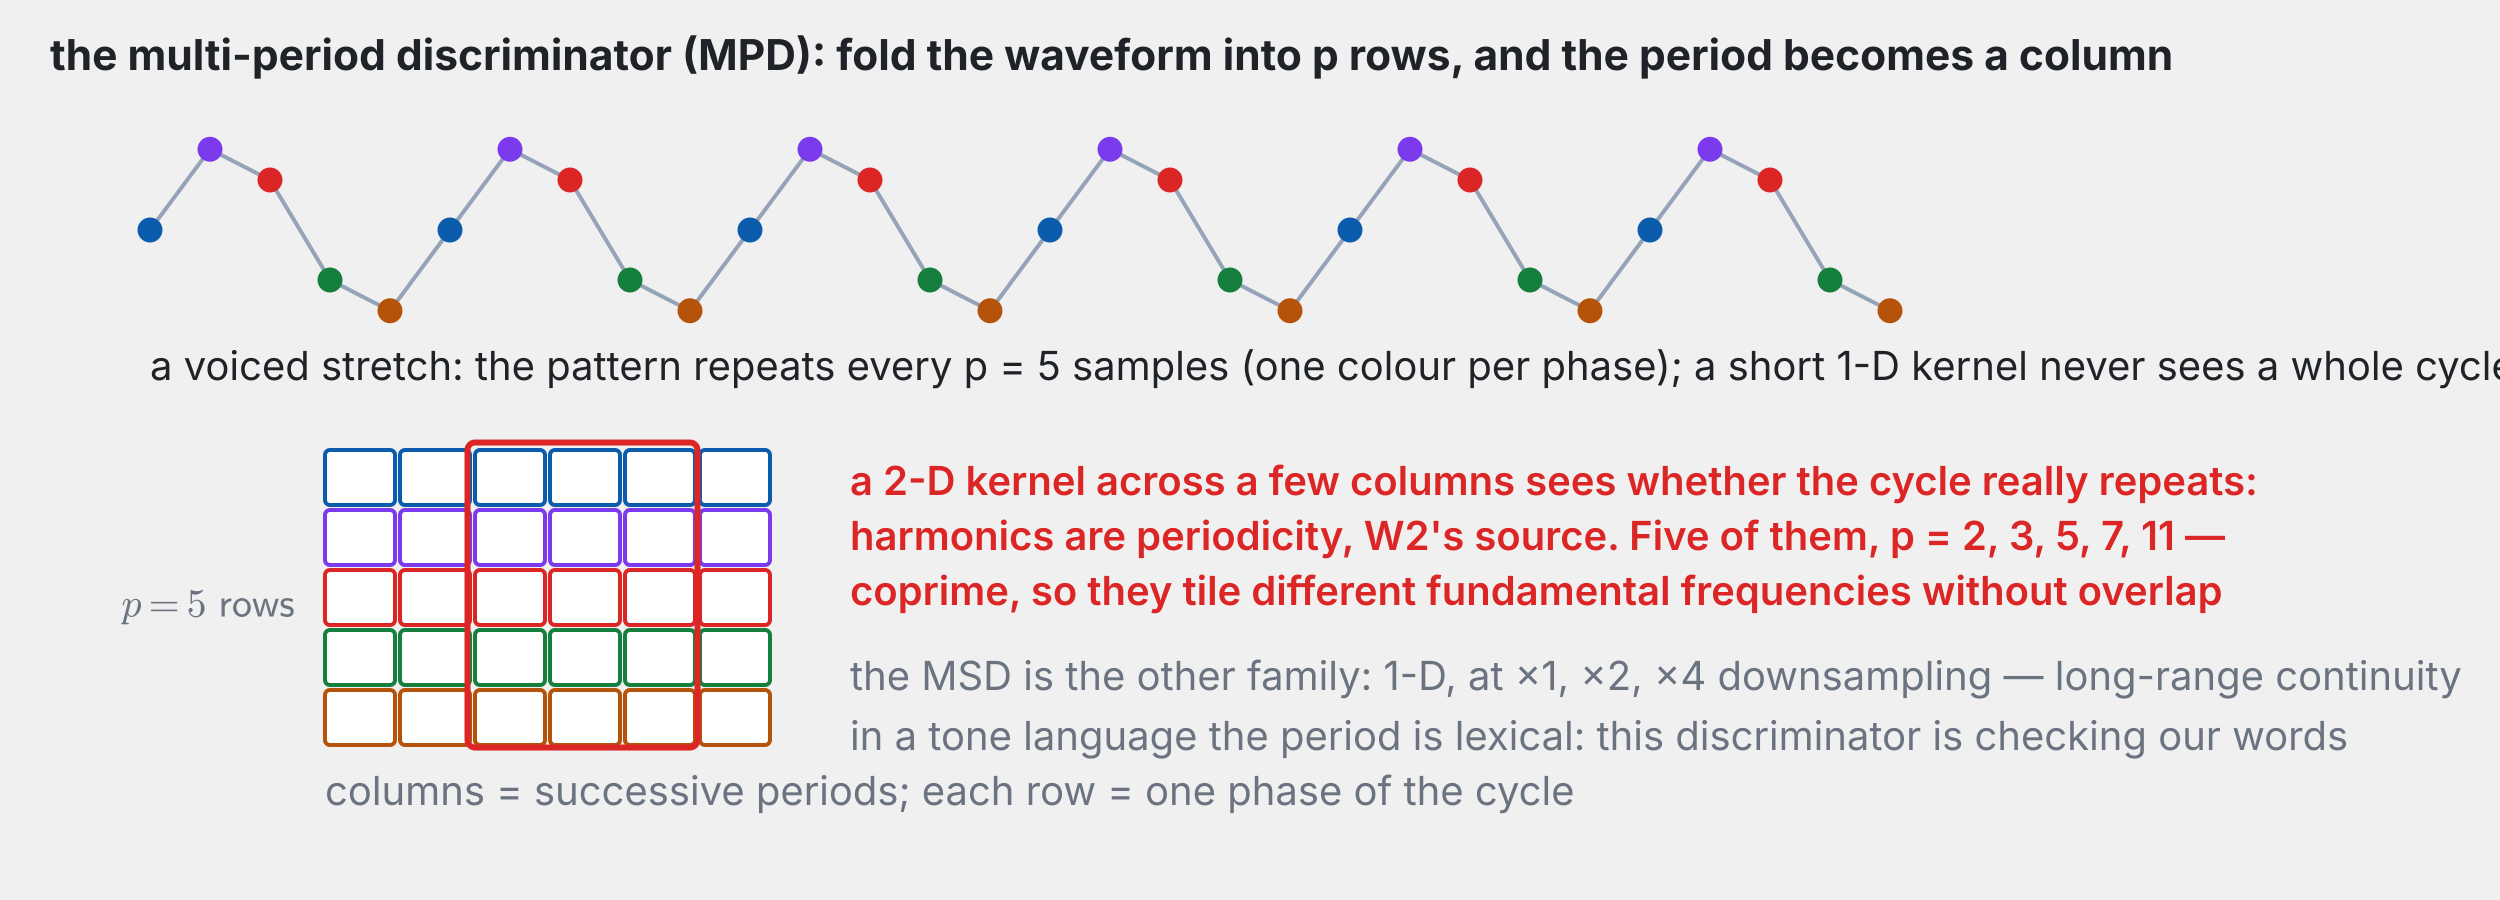
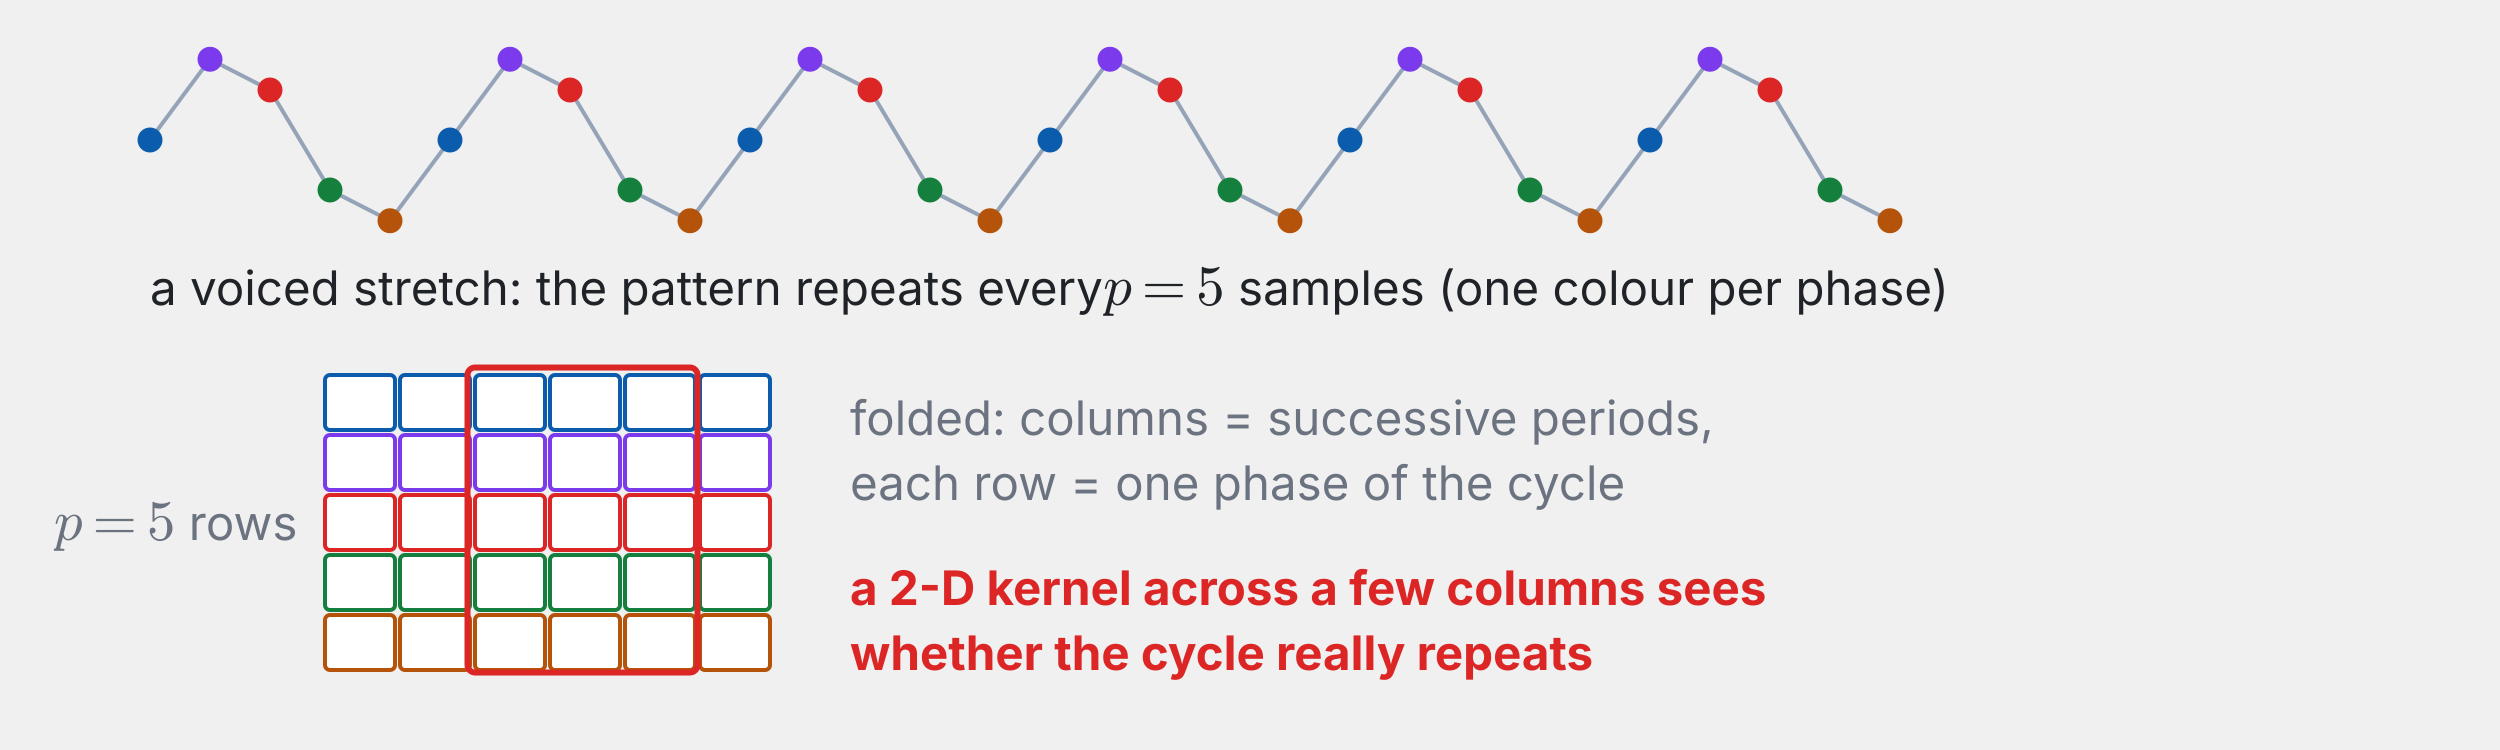
- <svg xmlns="http://www.w3.org/2000/svg" xmlns:xlink="http://www.w3.org/1999/xlink" viewBox="0 0 1000 360" width="100%" role="img" font-family="system-ui,-apple-system,Segoe UI,sans-serif">
+ <svg xmlns="http://www.w3.org/2000/svg" xmlns:xlink="http://www.w3.org/1999/xlink" viewBox="0 0 1000 300" width="100%" role="img" font-family="system-ui,-apple-system,Segoe UI,sans-serif">
  <g class="fragment" data-fragment-index="0">
-     <text x="20.0" y="28.0" font-size="17" font-weight="700" fill="#1f2328" text-anchor="start" dominant-baseline="auto">the multi-period discriminator (MPD): fold the waveform into p rows, and the period becomes a column</text>
-     <polyline points="60.0,92.0 84.0,59.7 108.0,72.0 132.0,112.0 156.0,124.3 180.0,92.0 204.0,59.7 228.0,72.0 252.0,112.0 276.0,124.3 300.0,92.0 324.0,59.7 348.0,72.0 372.0,112.0 396.0,124.3 420.0,92.0 444.0,59.7 468.0,72.0 492.0,112.0 516.0,124.3 540.0,92.0 564.0,59.7 588.0,72.0 612.0,112.0 636.0,124.3 660.0,92.0 684.0,59.7 708.0,72.0 732.0,112.0 756.0,124.3" fill="none" stroke="#94a3b8" stroke-width="1.6" />
-     <circle cx="60.0" cy="92.0" r="5.0" fill="#0b5cad" stroke="none" stroke-width="1.4" />
-     <circle cx="84.0" cy="59.7" r="5.0" fill="#7c3aed" stroke="none" stroke-width="1.4" />
-     <circle cx="108.0" cy="72.0" r="5.0" fill="#dc2626" stroke="none" stroke-width="1.4" />
-     <circle cx="132.0" cy="112.0" r="5.0" fill="#15803d" stroke="none" stroke-width="1.4" />
-     <circle cx="156.0" cy="124.3" r="5.0" fill="#b45309" stroke="none" stroke-width="1.4" />
-     <circle cx="180.0" cy="92.0" r="5.0" fill="#0b5cad" stroke="none" stroke-width="1.4" />
-     <circle cx="204.0" cy="59.7" r="5.0" fill="#7c3aed" stroke="none" stroke-width="1.4" />
-     <circle cx="228.0" cy="72.0" r="5.0" fill="#dc2626" stroke="none" stroke-width="1.4" />
-     <circle cx="252.0" cy="112.0" r="5.0" fill="#15803d" stroke="none" stroke-width="1.4" />
-     <circle cx="276.0" cy="124.3" r="5.0" fill="#b45309" stroke="none" stroke-width="1.4" />
-     <circle cx="300.0" cy="92.0" r="5.0" fill="#0b5cad" stroke="none" stroke-width="1.4" />
-     <circle cx="324.0" cy="59.7" r="5.0" fill="#7c3aed" stroke="none" stroke-width="1.4" />
-     <circle cx="348.0" cy="72.0" r="5.0" fill="#dc2626" stroke="none" stroke-width="1.4" />
-     <circle cx="372.0" cy="112.0" r="5.0" fill="#15803d" stroke="none" stroke-width="1.4" />
-     <circle cx="396.0" cy="124.3" r="5.0" fill="#b45309" stroke="none" stroke-width="1.4" />
-     <circle cx="420.0" cy="92.0" r="5.0" fill="#0b5cad" stroke="none" stroke-width="1.4" />
-     <circle cx="444.0" cy="59.7" r="5.0" fill="#7c3aed" stroke="none" stroke-width="1.4" />
-     <circle cx="468.0" cy="72.0" r="5.0" fill="#dc2626" stroke="none" stroke-width="1.4" />
-     <circle cx="492.0" cy="112.0" r="5.0" fill="#15803d" stroke="none" stroke-width="1.4" />
-     <circle cx="516.0" cy="124.3" r="5.0" fill="#b45309" stroke="none" stroke-width="1.4" />
-     <circle cx="540.0" cy="92.0" r="5.0" fill="#0b5cad" stroke="none" stroke-width="1.4" />
-     <circle cx="564.0" cy="59.7" r="5.0" fill="#7c3aed" stroke="none" stroke-width="1.4" />
-     <circle cx="588.0" cy="72.0" r="5.0" fill="#dc2626" stroke="none" stroke-width="1.4" />
-     <circle cx="612.0" cy="112.0" r="5.0" fill="#15803d" stroke="none" stroke-width="1.4" />
-     <circle cx="636.0" cy="124.3" r="5.0" fill="#b45309" stroke="none" stroke-width="1.4" />
-     <circle cx="660.0" cy="92.0" r="5.0" fill="#0b5cad" stroke="none" stroke-width="1.4" />
-     <circle cx="684.0" cy="59.7" r="5.0" fill="#7c3aed" stroke="none" stroke-width="1.4" />
-     <circle cx="708.0" cy="72.0" r="5.0" fill="#dc2626" stroke="none" stroke-width="1.4" />
-     <circle cx="732.0" cy="112.0" r="5.0" fill="#15803d" stroke="none" stroke-width="1.4" />
-     <circle cx="756.0" cy="124.3" r="5.0" fill="#b45309" stroke="none" stroke-width="1.4" />
-     <text x="60.0" y="152.0" font-size="16" font-weight="400" fill="#1f2328" text-anchor="start" dominant-baseline="auto">a voiced stretch: the pattern repeats every p = 5 samples (one colour per phase); a short 1-D kernel never sees a whole cycle</text>
-   </g>
-   <g class="fragment" data-fragment-index="1">
-     <rect x="130.0" y="180.0" width="28.0" height="22.0" rx="2" fill="#ffffff" stroke="#0b5cad" stroke-width="1.6" />
-     <rect x="130.0" y="204.0" width="28.0" height="22.0" rx="2" fill="#ffffff" stroke="#7c3aed" stroke-width="1.6" />
-     <rect x="130.0" y="228.0" width="28.0" height="22.0" rx="2" fill="#ffffff" stroke="#dc2626" stroke-width="1.6" />
-     <rect x="130.0" y="252.0" width="28.0" height="22.0" rx="2" fill="#ffffff" stroke="#15803d" stroke-width="1.6" />
-     <rect x="130.0" y="276.0" width="28.0" height="22.0" rx="2" fill="#ffffff" stroke="#b45309" stroke-width="1.6" />
-     <rect x="160.0" y="180.0" width="28.0" height="22.0" rx="2" fill="#ffffff" stroke="#0b5cad" stroke-width="1.6" />
-     <rect x="160.0" y="204.0" width="28.0" height="22.0" rx="2" fill="#ffffff" stroke="#7c3aed" stroke-width="1.6" />
-     <rect x="160.0" y="228.0" width="28.0" height="22.0" rx="2" fill="#ffffff" stroke="#dc2626" stroke-width="1.6" />
-     <rect x="160.0" y="252.0" width="28.0" height="22.0" rx="2" fill="#ffffff" stroke="#15803d" stroke-width="1.6" />
-     <rect x="160.0" y="276.0" width="28.0" height="22.0" rx="2" fill="#ffffff" stroke="#b45309" stroke-width="1.6" />
-     <rect x="190.0" y="180.0" width="28.0" height="22.0" rx="2" fill="#ffffff" stroke="#0b5cad" stroke-width="1.6" />
-     <rect x="190.0" y="204.0" width="28.0" height="22.0" rx="2" fill="#ffffff" stroke="#7c3aed" stroke-width="1.6" />
-     <rect x="190.0" y="228.0" width="28.0" height="22.0" rx="2" fill="#ffffff" stroke="#dc2626" stroke-width="1.6" />
-     <rect x="190.0" y="252.0" width="28.0" height="22.0" rx="2" fill="#ffffff" stroke="#15803d" stroke-width="1.6" />
-     <rect x="190.0" y="276.0" width="28.0" height="22.0" rx="2" fill="#ffffff" stroke="#b45309" stroke-width="1.6" />
-     <rect x="220.0" y="180.0" width="28.0" height="22.0" rx="2" fill="#ffffff" stroke="#0b5cad" stroke-width="1.6" />
-     <rect x="220.0" y="204.0" width="28.0" height="22.0" rx="2" fill="#ffffff" stroke="#7c3aed" stroke-width="1.6" />
-     <rect x="220.0" y="228.0" width="28.0" height="22.0" rx="2" fill="#ffffff" stroke="#dc2626" stroke-width="1.6" />
-     <rect x="220.0" y="252.0" width="28.0" height="22.0" rx="2" fill="#ffffff" stroke="#15803d" stroke-width="1.6" />
-     <rect x="220.0" y="276.0" width="28.0" height="22.0" rx="2" fill="#ffffff" stroke="#b45309" stroke-width="1.6" />
-     <rect x="250.0" y="180.0" width="28.0" height="22.0" rx="2" fill="#ffffff" stroke="#0b5cad" stroke-width="1.6" />
-     <rect x="250.0" y="204.0" width="28.0" height="22.0" rx="2" fill="#ffffff" stroke="#7c3aed" stroke-width="1.6" />
-     <rect x="250.0" y="228.0" width="28.0" height="22.0" rx="2" fill="#ffffff" stroke="#dc2626" stroke-width="1.6" />
-     <rect x="250.0" y="252.0" width="28.0" height="22.0" rx="2" fill="#ffffff" stroke="#15803d" stroke-width="1.6" />
-     <rect x="250.0" y="276.0" width="28.0" height="22.0" rx="2" fill="#ffffff" stroke="#b45309" stroke-width="1.6" />
-     <rect x="280.0" y="180.0" width="28.0" height="22.0" rx="2" fill="#ffffff" stroke="#0b5cad" stroke-width="1.6" />
-     <rect x="280.0" y="204.0" width="28.0" height="22.0" rx="2" fill="#ffffff" stroke="#7c3aed" stroke-width="1.6" />
-     <rect x="280.0" y="228.0" width="28.0" height="22.0" rx="2" fill="#ffffff" stroke="#dc2626" stroke-width="1.6" />
-     <rect x="280.0" y="252.0" width="28.0" height="22.0" rx="2" fill="#ffffff" stroke="#15803d" stroke-width="1.6" />
-     <rect x="280.0" y="276.0" width="28.0" height="22.0" rx="2" fill="#ffffff" stroke="#b45309" stroke-width="1.6" />
-     <svg x="48.56" y="234.515" width="69.44" height="15.485" viewBox="0 0 69.44 15.485">
+     <polyline points="60.0,56.0 84.0,23.7 108.0,36.0 132.0,76.0 156.0,88.3 180.0,56.0 204.0,23.7 228.0,36.0 252.0,76.0 276.0,88.3 300.0,56.0 324.0,23.7 348.0,36.0 372.0,76.0 396.0,88.3 420.0,56.0 444.0,23.7 468.0,36.0 492.0,76.0 516.0,88.3 540.0,56.0 564.0,23.7 588.0,36.0 612.0,76.0 636.0,88.3 660.0,56.0 684.0,23.7 708.0,36.0 732.0,76.0 756.0,88.3" fill="none" stroke="#94a3b8" stroke-width="1.6" />
+     <circle cx="60.0" cy="56.0" r="5.0" fill="#0b5cad" stroke="none" stroke-width="1.4" />
+     <circle cx="84.0" cy="23.7" r="5.0" fill="#7c3aed" stroke="none" stroke-width="1.4" />
+     <circle cx="108.0" cy="36.0" r="5.0" fill="#dc2626" stroke="none" stroke-width="1.4" />
+     <circle cx="132.0" cy="76.0" r="5.0" fill="#15803d" stroke="none" stroke-width="1.4" />
+     <circle cx="156.0" cy="88.3" r="5.0" fill="#b45309" stroke="none" stroke-width="1.4" />
+     <circle cx="180.0" cy="56.0" r="5.0" fill="#0b5cad" stroke="none" stroke-width="1.4" />
+     <circle cx="204.0" cy="23.7" r="5.0" fill="#7c3aed" stroke="none" stroke-width="1.4" />
+     <circle cx="228.0" cy="36.0" r="5.0" fill="#dc2626" stroke="none" stroke-width="1.4" />
+     <circle cx="252.0" cy="76.0" r="5.0" fill="#15803d" stroke="none" stroke-width="1.4" />
+     <circle cx="276.0" cy="88.3" r="5.0" fill="#b45309" stroke="none" stroke-width="1.4" />
+     <circle cx="300.0" cy="56.0" r="5.0" fill="#0b5cad" stroke="none" stroke-width="1.4" />
+     <circle cx="324.0" cy="23.7" r="5.0" fill="#7c3aed" stroke="none" stroke-width="1.4" />
+     <circle cx="348.0" cy="36.0" r="5.0" fill="#dc2626" stroke="none" stroke-width="1.4" />
+     <circle cx="372.0" cy="76.0" r="5.0" fill="#15803d" stroke="none" stroke-width="1.4" />
+     <circle cx="396.0" cy="88.3" r="5.0" fill="#b45309" stroke="none" stroke-width="1.4" />
+     <circle cx="420.0" cy="56.0" r="5.0" fill="#0b5cad" stroke="none" stroke-width="1.4" />
+     <circle cx="444.0" cy="23.7" r="5.0" fill="#7c3aed" stroke="none" stroke-width="1.4" />
+     <circle cx="468.0" cy="36.0" r="5.0" fill="#dc2626" stroke="none" stroke-width="1.4" />
+     <circle cx="492.0" cy="76.0" r="5.0" fill="#15803d" stroke="none" stroke-width="1.4" />
+     <circle cx="516.0" cy="88.3" r="5.0" fill="#b45309" stroke="none" stroke-width="1.4" />
+     <circle cx="540.0" cy="56.0" r="5.0" fill="#0b5cad" stroke="none" stroke-width="1.4" />
+     <circle cx="564.0" cy="23.7" r="5.0" fill="#7c3aed" stroke="none" stroke-width="1.4" />
+     <circle cx="588.0" cy="36.0" r="5.0" fill="#dc2626" stroke="none" stroke-width="1.4" />
+     <circle cx="612.0" cy="76.0" r="5.0" fill="#15803d" stroke="none" stroke-width="1.4" />
+     <circle cx="636.0" cy="88.3" r="5.0" fill="#b45309" stroke="none" stroke-width="1.4" />
+     <circle cx="660.0" cy="56.0" r="5.0" fill="#0b5cad" stroke="none" stroke-width="1.4" />
+     <circle cx="684.0" cy="23.7" r="5.0" fill="#7c3aed" stroke="none" stroke-width="1.4" />
+     <circle cx="708.0" cy="36.0" r="5.0" fill="#dc2626" stroke="none" stroke-width="1.4" />
+     <circle cx="732.0" cy="76.0" r="5.0" fill="#15803d" stroke="none" stroke-width="1.4" />
+     <circle cx="756.0" cy="88.3" r="5.0" fill="#b45309" stroke="none" stroke-width="1.4" />
+     <text x="60.0" y="122.0" font-size="19" font-weight="400" fill="#1f2328" text-anchor="start" dominant-baseline="auto" textLength="376.1" lengthAdjust="spacing">a voiced stretch: the pattern repeats every</text>
+     <svg x="441.265" y="104.676" width="48.792" height="22.066" viewBox="0 0 48.792 22.066">
      <defs>
        <style type="text/css">*{stroke-linejoin: round; stroke-linecap: butt}</style>
      </defs>
-       <g id="w8t127-figure_1">
-         <g id="w8t127-patch_1">
-           <path d="M 0 15.485  L 69.44 15.485  L 69.44 0  L 0 0  L 0 15.485  z " style="fill: none" />
+       <g id="w8t129-figure_1">
+         <g id="w8t129-patch_1">
+           <path d="M 0 22.066  L 48.792 22.066  L 48.792 0  L 0 0  L 0 22.066  z " style="fill: none" />
        </g>
-         <g id="w8t127-text_1">
-           <g style="fill: #6b7280" transform="translate(0 12.1575) scale(0.16 -0.16)">
+         <g id="w8t129-text_1">
+           <g style="fill: #1f2328" transform="translate(0 17.32444) scale(0.228 -0.228)">
            <defs>
-               <path id="w8t127-Cmmi10-70" d="M -159 -1241  Q -219 -1241 -219 -1159  Q -197 -1019 -134 -1019  Q 66 -1019 145 -983  Q 225 -947 269 -800  L 991 2081  Q 1038 2200 1038 2388  Q 1038 2663 850 2663  Q 650 2663 553 2423  Q 456 2184 366 1819  Q 366 1778 313 1778  L 238 1778  Q 222 1778 203 1801  Q 184 1825 184 1844  Q 253 2122 317 2315  Q 381 2509 517 2668  Q 653 2828 856 2828  Q 1075 2828 1240 2704  Q 1406 2581 1453 2369  Q 1628 2572 1840 2700  Q 2053 2828 2278 2828  Q 2547 2828 2745 2684  Q 2944 2541 3044 2308  Q 3144 2075 3144 1806  Q 3144 1394 2933 953  Q 2722 513 2361 220  Q 2000 -72 1588 -72  Q 1400 -72 1248 34  Q 1097 141 1013 313  L 722 -825  Q 706 -919 703 -934  Q 703 -1019 1125 -1019  Q 1191 -1019 1191 -1100  Q 1169 -1184 1155 -1212  Q 1141 -1241 1081 -1241  L -159 -1241  z M 1594 97  Q 1816 97 2006 280  Q 2197 463 2316 691  Q 2403 863 2479 1111  Q 2556 1359 2612 1640  Q 2669 1922 2669 2088  Q 2669 2234 2630 2362  Q 2591 2491 2502 2577  Q 2413 2663 2266 2663  Q 2031 2663 1823 2495  Q 1616 2328 1447 2081  L 1447 2059  L 1094 647  Q 1138 419 1263 258  Q 1388 97 1594 97  z " transform="scale(0.015625)" />
-               <path id="w8t127-Cmr10-3d" d="M 481 850  Q 428 850 393 890  Q 359 931 359 978  Q 359 1031 393 1068  Q 428 1106 481 1106  L 4500 1106  Q 4547 1106 4581 1068  Q 4616 1031 4616 978  Q 4616 931 4581 890  Q 4547 850 4500 850  L 481 850  z M 481 2094  Q 428 2094 393 2131  Q 359 2169 359 2222  Q 359 2269 393 2309  Q 428 2350 481 2350  L 4500 2350  Q 4547 2350 4581 2309  Q 4616 2269 4616 2222  Q 4616 2169 4581 2131  Q 4547 2094 4500 2094  L 481 2094  z " transform="scale(0.015625)" />
-               <path id="w8t127-Cmr10-35" d="M 556 728  Q 622 541 758 387  Q 894 234 1080 148  Q 1266 63 1466 63  Q 1928 63 2103 422  Q 2278 781 2278 1294  Q 2278 1516 2270 1667  Q 2263 1819 2228 1959  Q 2169 2184 2020 2353  Q 1872 2522 1656 2522  Q 1441 2522 1286 2456  Q 1131 2391 1034 2303  Q 938 2216 863 2119  Q 788 2022 769 2016  L 697 2016  Q 681 2016 657 2036  Q 634 2056 634 2075  L 634 4213  Q 634 4228 654 4245  Q 675 4263 697 4263  L 716 4263  Q 1147 4056 1631 4056  Q 2106 4056 2547 4263  L 2566 4263  Q 2588 4263 2606 4247  Q 2625 4231 2625 4213  L 2625 4153  Q 2625 4122 2613 4122  Q 2394 3831 2064 3668  Q 1734 3506 1381 3506  Q 1125 3506 856 3578  L 856 2369  Q 1069 2541 1236 2614  Q 1403 2688 1663 2688  Q 2016 2688 2295 2484  Q 2575 2281 2725 1954  Q 2875 1628 2875 1288  Q 2875 903 2686 575  Q 2497 247 2172 53  Q 1847 -141 1466 -141  Q 1150 -141 886 21  Q 622 184 470 459  Q 319 734 319 1044  Q 319 1188 412 1278  Q 506 1369 647 1369  Q 788 1369 883 1276  Q 978 1184 978 1044  Q 978 906 883 811  Q 788 716 647 716  Q 625 716 597 720  Q 569 725 556 728  z " transform="scale(0.015625)" />
-               <path id="w8t127-Cmss10-72" d="M 513 0  L 513 2881  L 984 2881  L 984 2328  Q 1109 2503 1287 2637  Q 1466 2772 1670 2842  Q 1875 2913 2094 2913  L 2094 2456  Q 1809 2456 1561 2315  Q 1313 2175 1166 1933  Q 1019 1691 1019 1403  L 1019 0  L 513 0  z " transform="scale(0.015625)" />
-               <path id="w8t127-Cmss10-6f" d="M 1600 -72  Q 1203 -72 878 133  Q 553 338 365 680  Q 178 1022 178 1403  Q 178 1697 284 1976  Q 391 2256 580 2476  Q 769 2697 1033 2823  Q 1297 2950 1600 2950  Q 1900 2950 2161 2825  Q 2422 2700 2615 2476  Q 2809 2253 2912 1975  Q 3016 1697 3016 1403  Q 3016 1022 2830 680  Q 2644 338 2317 133  Q 1991 -72 1600 -72  z M 1600 366  Q 1894 366 2095 525  Q 2297 684 2394 940  Q 2491 1197 2491 1478  Q 2491 1753 2389 1995  Q 2288 2238 2086 2386  Q 1884 2534 1600 2534  Q 1313 2534 1111 2387  Q 909 2241 806 1997  Q 703 1753 703 1478  Q 703 1278 756 1079  Q 809 881 926 714  Q 1044 547 1214 456  Q 1384 366 1600 366  z " transform="scale(0.015625)" />
-               <path id="w8t127-Cmss10-77" d="M 959 0  L 91 2841  L 603 2841  Q 897 1869 1078 1219  Q 1259 569 1259 347  Q 1263 463 1323 731  Q 1384 1000 1470 1308  Q 1556 1616 1670 1995  Q 1784 2375 1925 2841  L 2400 2841  Q 2641 2059 2755 1681  Q 2869 1303 2980 889  Q 3091 475 3091 347  Q 3094 509 3284 1179  Q 3475 1850 3781 2841  L 4275 2841  L 3406 0  L 2822 0  Q 2163 2122 2156 2497  Q 2156 2272 1964 1589  Q 1772 906 1491 0  L 959 0  z " transform="scale(0.015625)" />
-               <path id="w8t127-Cmss10-73" d="M 178 213  L 263 672  Q 716 359 1259 359  Q 1494 359 1659 461  Q 1825 563 1825 781  Q 1825 947 1698 1053  Q 1572 1159 1403 1191  L 1013 1269  Q 688 1334 450 1559  Q 213 1784 213 2100  Q 213 2391 353 2583  Q 494 2775 731 2862  Q 969 2950 1259 2950  Q 1538 2950 1745 2904  Q 1953 2859 2194 2747  L 2119 2297  Q 1888 2434 1673 2490  Q 1459 2547 1191 2547  Q 981 2547 836 2455  Q 691 2363 691 2163  Q 691 2025 800 1926  Q 909 1828 1063 1791  L 1491 1709  Q 1709 1659 1895 1537  Q 2081 1416 2192 1233  Q 2303 1050 2303 831  Q 2303 525 2167 323  Q 2031 122 1798 25  Q 1566 -72 1259 -72  Q 684 -72 178 213  z " transform="scale(0.015625)" />
+               <path id="w8t129-Cmmi10-70" d="M -159 -1241  Q -219 -1241 -219 -1159  Q -197 -1019 -134 -1019  Q 66 -1019 145 -983  Q 225 -947 269 -800  L 991 2081  Q 1038 2200 1038 2388  Q 1038 2663 850 2663  Q 650 2663 553 2423  Q 456 2184 366 1819  Q 366 1778 313 1778  L 238 1778  Q 222 1778 203 1801  Q 184 1825 184 1844  Q 253 2122 317 2315  Q 381 2509 517 2668  Q 653 2828 856 2828  Q 1075 2828 1240 2704  Q 1406 2581 1453 2369  Q 1628 2572 1840 2700  Q 2053 2828 2278 2828  Q 2547 2828 2745 2684  Q 2944 2541 3044 2308  Q 3144 2075 3144 1806  Q 3144 1394 2933 953  Q 2722 513 2361 220  Q 2000 -72 1588 -72  Q 1400 -72 1248 34  Q 1097 141 1013 313  L 722 -825  Q 706 -919 703 -934  Q 703 -1019 1125 -1019  Q 1191 -1019 1191 -1100  Q 1169 -1184 1155 -1212  Q 1141 -1241 1081 -1241  L -159 -1241  z M 1594 97  Q 1816 97 2006 280  Q 2197 463 2316 691  Q 2403 863 2479 1111  Q 2556 1359 2612 1640  Q 2669 1922 2669 2088  Q 2669 2234 2630 2362  Q 2591 2491 2502 2577  Q 2413 2663 2266 2663  Q 2031 2663 1823 2495  Q 1616 2328 1447 2081  L 1447 2059  L 1094 647  Q 1138 419 1263 258  Q 1388 97 1594 97  z " transform="scale(0.015625)" />
+               <path id="w8t129-Cmr10-3d" d="M 481 850  Q 428 850 393 890  Q 359 931 359 978  Q 359 1031 393 1068  Q 428 1106 481 1106  L 4500 1106  Q 4547 1106 4581 1068  Q 4616 1031 4616 978  Q 4616 931 4581 890  Q 4547 850 4500 850  L 481 850  z M 481 2094  Q 428 2094 393 2131  Q 359 2169 359 2222  Q 359 2269 393 2309  Q 428 2350 481 2350  L 4500 2350  Q 4547 2350 4581 2309  Q 4616 2269 4616 2222  Q 4616 2169 4581 2131  Q 4547 2094 4500 2094  L 481 2094  z " transform="scale(0.015625)" />
+               <path id="w8t129-Cmr10-35" d="M 556 728  Q 622 541 758 387  Q 894 234 1080 148  Q 1266 63 1466 63  Q 1928 63 2103 422  Q 2278 781 2278 1294  Q 2278 1516 2270 1667  Q 2263 1819 2228 1959  Q 2169 2184 2020 2353  Q 1872 2522 1656 2522  Q 1441 2522 1286 2456  Q 1131 2391 1034 2303  Q 938 2216 863 2119  Q 788 2022 769 2016  L 697 2016  Q 681 2016 657 2036  Q 634 2056 634 2075  L 634 4213  Q 634 4228 654 4245  Q 675 4263 697 4263  L 716 4263  Q 1147 4056 1631 4056  Q 2106 4056 2547 4263  L 2566 4263  Q 2588 4263 2606 4247  Q 2625 4231 2625 4213  L 2625 4153  Q 2625 4122 2613 4122  Q 2394 3831 2064 3668  Q 1734 3506 1381 3506  Q 1125 3506 856 3578  L 856 2369  Q 1069 2541 1236 2614  Q 1403 2688 1663 2688  Q 2016 2688 2295 2484  Q 2575 2281 2725 1954  Q 2875 1628 2875 1288  Q 2875 903 2686 575  Q 2497 247 2172 53  Q 1847 -141 1466 -141  Q 1150 -141 886 21  Q 622 184 470 459  Q 319 734 319 1044  Q 319 1188 412 1278  Q 506 1369 647 1369  Q 788 1369 883 1276  Q 978 1184 978 1044  Q 978 906 883 811  Q 788 716 647 716  Q 625 716 597 720  Q 569 725 556 728  z " transform="scale(0.015625)" />
            </defs>
-             <use xlink:href="#w8t127-Cmmi10-70" transform="translate(0 0.390625)" />
-             <use xlink:href="#w8t127-Cmr10-3d" transform="translate(67.85156 0.390625)" />
-             <use xlink:href="#w8t127-Cmr10-35" transform="translate(163.0957 0.390625)" />
-             <use xlink:href="#w8t127-Cmss10-72" transform="translate(242.3597 0.390625)" />
-             <use xlink:href="#w8t127-Cmss10-6f" transform="translate(276.4418 0.390625)" />
-             <use xlink:href="#w8t127-Cmss10-77" transform="translate(326.4418 0.390625)" />
-             <use xlink:href="#w8t127-Cmss10-73" transform="translate(394.7523 0.390625)" />
+             <use xlink:href="#w8t129-Cmmi10-70" transform="translate(0 0.390625)" />
+             <use xlink:href="#w8t129-Cmr10-3d" transform="translate(67.85156 0.390625)" />
+             <use xlink:href="#w8t129-Cmr10-35" transform="translate(163.0957 0.390625)" />
          </g>
        </g>
      </g>
    </svg>
-     <text x="130.0" y="322.0" font-size="16" font-weight="400" fill="#6b7280" text-anchor="start" dominant-baseline="auto">columns = successive periods; each row = one phase of the cycle</text>
+     <text x="495.2" y="122.0" font-size="19" font-weight="400" fill="#1f2328" text-anchor="start" dominant-baseline="auto" textLength="283.2" lengthAdjust="spacing">samples (one colour per phase)</text>
+   </g>
+   <g class="fragment" data-fragment-index="1">
+     <rect x="130.0" y="150.0" width="28.0" height="22.0" rx="2" fill="#ffffff" stroke="#0b5cad" stroke-width="1.6" />
+     <rect x="130.0" y="174.0" width="28.0" height="22.0" rx="2" fill="#ffffff" stroke="#7c3aed" stroke-width="1.6" />
+     <rect x="130.0" y="198.0" width="28.0" height="22.0" rx="2" fill="#ffffff" stroke="#dc2626" stroke-width="1.6" />
+     <rect x="130.0" y="222.0" width="28.0" height="22.0" rx="2" fill="#ffffff" stroke="#15803d" stroke-width="1.6" />
+     <rect x="130.0" y="246.0" width="28.0" height="22.0" rx="2" fill="#ffffff" stroke="#b45309" stroke-width="1.6" />
+     <rect x="160.0" y="150.0" width="28.0" height="22.0" rx="2" fill="#ffffff" stroke="#0b5cad" stroke-width="1.6" />
+     <rect x="160.0" y="174.0" width="28.0" height="22.0" rx="2" fill="#ffffff" stroke="#7c3aed" stroke-width="1.6" />
+     <rect x="160.0" y="198.0" width="28.0" height="22.0" rx="2" fill="#ffffff" stroke="#dc2626" stroke-width="1.6" />
+     <rect x="160.0" y="222.0" width="28.0" height="22.0" rx="2" fill="#ffffff" stroke="#15803d" stroke-width="1.6" />
+     <rect x="160.0" y="246.0" width="28.0" height="22.0" rx="2" fill="#ffffff" stroke="#b45309" stroke-width="1.6" />
+     <rect x="190.0" y="150.0" width="28.0" height="22.0" rx="2" fill="#ffffff" stroke="#0b5cad" stroke-width="1.6" />
+     <rect x="190.0" y="174.0" width="28.0" height="22.0" rx="2" fill="#ffffff" stroke="#7c3aed" stroke-width="1.6" />
+     <rect x="190.0" y="198.0" width="28.0" height="22.0" rx="2" fill="#ffffff" stroke="#dc2626" stroke-width="1.6" />
+     <rect x="190.0" y="222.0" width="28.0" height="22.0" rx="2" fill="#ffffff" stroke="#15803d" stroke-width="1.6" />
+     <rect x="190.0" y="246.0" width="28.0" height="22.0" rx="2" fill="#ffffff" stroke="#b45309" stroke-width="1.6" />
+     <rect x="220.0" y="150.0" width="28.0" height="22.0" rx="2" fill="#ffffff" stroke="#0b5cad" stroke-width="1.6" />
+     <rect x="220.0" y="174.0" width="28.0" height="22.0" rx="2" fill="#ffffff" stroke="#7c3aed" stroke-width="1.6" />
+     <rect x="220.0" y="198.0" width="28.0" height="22.0" rx="2" fill="#ffffff" stroke="#dc2626" stroke-width="1.6" />
+     <rect x="220.0" y="222.0" width="28.0" height="22.0" rx="2" fill="#ffffff" stroke="#15803d" stroke-width="1.6" />
+     <rect x="220.0" y="246.0" width="28.0" height="22.0" rx="2" fill="#ffffff" stroke="#b45309" stroke-width="1.6" />
+     <rect x="250.0" y="150.0" width="28.0" height="22.0" rx="2" fill="#ffffff" stroke="#0b5cad" stroke-width="1.6" />
+     <rect x="250.0" y="174.0" width="28.0" height="22.0" rx="2" fill="#ffffff" stroke="#7c3aed" stroke-width="1.6" />
+     <rect x="250.0" y="198.0" width="28.0" height="22.0" rx="2" fill="#ffffff" stroke="#dc2626" stroke-width="1.6" />
+     <rect x="250.0" y="222.0" width="28.0" height="22.0" rx="2" fill="#ffffff" stroke="#15803d" stroke-width="1.6" />
+     <rect x="250.0" y="246.0" width="28.0" height="22.0" rx="2" fill="#ffffff" stroke="#b45309" stroke-width="1.6" />
+     <rect x="280.0" y="150.0" width="28.0" height="22.0" rx="2" fill="#ffffff" stroke="#0b5cad" stroke-width="1.6" />
+     <rect x="280.0" y="174.0" width="28.0" height="22.0" rx="2" fill="#ffffff" stroke="#7c3aed" stroke-width="1.6" />
+     <rect x="280.0" y="198.0" width="28.0" height="22.0" rx="2" fill="#ffffff" stroke="#dc2626" stroke-width="1.6" />
+     <rect x="280.0" y="222.0" width="28.0" height="22.0" rx="2" fill="#ffffff" stroke="#15803d" stroke-width="1.6" />
+     <rect x="280.0" y="246.0" width="28.0" height="22.0" rx="2" fill="#ffffff" stroke="#b45309" stroke-width="1.6" />
+     <svg x="21.562" y="198.676" width="48.792" height="22.066" viewBox="0 0 48.792 22.066">
+       <defs>
+         <style type="text/css">*{stroke-linejoin: round; stroke-linecap: butt}</style>
+       </defs>
+       <g id="w8t130-figure_1">
+         <g id="w8t130-patch_1">
+           <path d="M 0 22.066  L 48.792 22.066  L 48.792 0  L 0 0  L 0 22.066  z " style="fill: none" />
+         </g>
+         <g id="w8t130-text_1">
+           <g style="fill: #6b7280" transform="translate(0 17.32444) scale(0.228 -0.228)">
+             <defs>
+               <path id="w8t130-Cmmi10-70" d="M -159 -1241  Q -219 -1241 -219 -1159  Q -197 -1019 -134 -1019  Q 66 -1019 145 -983  Q 225 -947 269 -800  L 991 2081  Q 1038 2200 1038 2388  Q 1038 2663 850 2663  Q 650 2663 553 2423  Q 456 2184 366 1819  Q 366 1778 313 1778  L 238 1778  Q 222 1778 203 1801  Q 184 1825 184 1844  Q 253 2122 317 2315  Q 381 2509 517 2668  Q 653 2828 856 2828  Q 1075 2828 1240 2704  Q 1406 2581 1453 2369  Q 1628 2572 1840 2700  Q 2053 2828 2278 2828  Q 2547 2828 2745 2684  Q 2944 2541 3044 2308  Q 3144 2075 3144 1806  Q 3144 1394 2933 953  Q 2722 513 2361 220  Q 2000 -72 1588 -72  Q 1400 -72 1248 34  Q 1097 141 1013 313  L 722 -825  Q 706 -919 703 -934  Q 703 -1019 1125 -1019  Q 1191 -1019 1191 -1100  Q 1169 -1184 1155 -1212  Q 1141 -1241 1081 -1241  L -159 -1241  z M 1594 97  Q 1816 97 2006 280  Q 2197 463 2316 691  Q 2403 863 2479 1111  Q 2556 1359 2612 1640  Q 2669 1922 2669 2088  Q 2669 2234 2630 2362  Q 2591 2491 2502 2577  Q 2413 2663 2266 2663  Q 2031 2663 1823 2495  Q 1616 2328 1447 2081  L 1447 2059  L 1094 647  Q 1138 419 1263 258  Q 1388 97 1594 97  z " transform="scale(0.015625)" />
+               <path id="w8t130-Cmr10-3d" d="M 481 850  Q 428 850 393 890  Q 359 931 359 978  Q 359 1031 393 1068  Q 428 1106 481 1106  L 4500 1106  Q 4547 1106 4581 1068  Q 4616 1031 4616 978  Q 4616 931 4581 890  Q 4547 850 4500 850  L 481 850  z M 481 2094  Q 428 2094 393 2131  Q 359 2169 359 2222  Q 359 2269 393 2309  Q 428 2350 481 2350  L 4500 2350  Q 4547 2350 4581 2309  Q 4616 2269 4616 2222  Q 4616 2169 4581 2131  Q 4547 2094 4500 2094  L 481 2094  z " transform="scale(0.015625)" />
+               <path id="w8t130-Cmr10-35" d="M 556 728  Q 622 541 758 387  Q 894 234 1080 148  Q 1266 63 1466 63  Q 1928 63 2103 422  Q 2278 781 2278 1294  Q 2278 1516 2270 1667  Q 2263 1819 2228 1959  Q 2169 2184 2020 2353  Q 1872 2522 1656 2522  Q 1441 2522 1286 2456  Q 1131 2391 1034 2303  Q 938 2216 863 2119  Q 788 2022 769 2016  L 697 2016  Q 681 2016 657 2036  Q 634 2056 634 2075  L 634 4213  Q 634 4228 654 4245  Q 675 4263 697 4263  L 716 4263  Q 1147 4056 1631 4056  Q 2106 4056 2547 4263  L 2566 4263  Q 2588 4263 2606 4247  Q 2625 4231 2625 4213  L 2625 4153  Q 2625 4122 2613 4122  Q 2394 3831 2064 3668  Q 1734 3506 1381 3506  Q 1125 3506 856 3578  L 856 2369  Q 1069 2541 1236 2614  Q 1403 2688 1663 2688  Q 2016 2688 2295 2484  Q 2575 2281 2725 1954  Q 2875 1628 2875 1288  Q 2875 903 2686 575  Q 2497 247 2172 53  Q 1847 -141 1466 -141  Q 1150 -141 886 21  Q 622 184 470 459  Q 319 734 319 1044  Q 319 1188 412 1278  Q 506 1369 647 1369  Q 788 1369 883 1276  Q 978 1184 978 1044  Q 978 906 883 811  Q 788 716 647 716  Q 625 716 597 720  Q 569 725 556 728  z " transform="scale(0.015625)" />
+             </defs>
+             <use xlink:href="#w8t130-Cmmi10-70" transform="translate(0 0.390625)" />
+             <use xlink:href="#w8t130-Cmr10-3d" transform="translate(67.85156 0.390625)" />
+             <use xlink:href="#w8t130-Cmr10-35" transform="translate(163.0957 0.390625)" />
+           </g>
+         </g>
+       </g>
+     </svg>
+     <text x="75.5" y="216.0" font-size="19" font-weight="400" fill="#6b7280" text-anchor="start" dominant-baseline="auto" textLength="42.5" lengthAdjust="spacing">rows</text>
+     <text x="340.0" y="174.0" font-size="19" font-weight="400" fill="#6b7280" text-anchor="start" dominant-baseline="auto">folded: columns = successive periods,</text>
+     <text x="340.0" y="200.0" font-size="19" font-weight="400" fill="#6b7280" text-anchor="start" dominant-baseline="auto">each row = one phase of the cycle</text>
  </g>
  <g class="fragment" data-fragment-index="2">
-     <rect x="187.0" y="177.0" width="92.0" height="122.0" rx="3" fill="none" stroke="#dc2626" stroke-width="2.4" />
-     <text x="340.0" y="198.0" font-size="16" font-weight="600" fill="#dc2626" text-anchor="start" dominant-baseline="auto">a 2-D kernel across a few columns sees whether the cycle really repeats:</text>
-     <text x="340.0" y="220.0" font-size="16" font-weight="600" fill="#dc2626" text-anchor="start" dominant-baseline="auto">harmonics are periodicity, W2's source. Five of them, p = 2, 3, 5, 7, 11 —</text>
-     <text x="340.0" y="242.0" font-size="16" font-weight="600" fill="#dc2626" text-anchor="start" dominant-baseline="auto">coprime, so they tile different fundamental frequencies without overlap</text>
-     <text x="340.0" y="276.0" font-size="16" font-weight="400" fill="#6b7280" text-anchor="start" dominant-baseline="auto">the MSD is the other family: 1-D, at ×1, ×2, ×4 downsampling — long-range continuity</text>
-     <text x="340.0" y="300.0" font-size="16" font-weight="400" fill="#6b7280" text-anchor="start" dominant-baseline="auto">in a tone language the period is lexical: this discriminator is checking our words</text>
+     <rect x="187.0" y="147.0" width="92.0" height="122.0" rx="3" fill="none" stroke="#dc2626" stroke-width="2.4" />
+     <text x="340.0" y="242.0" font-size="19" font-weight="700" fill="#dc2626" text-anchor="start" dominant-baseline="auto">a 2-D kernel across a few columns sees</text>
+     <text x="340.0" y="268.0" font-size="19" font-weight="700" fill="#dc2626" text-anchor="start" dominant-baseline="auto">whether the cycle really repeats</text>
  </g>
</svg>
